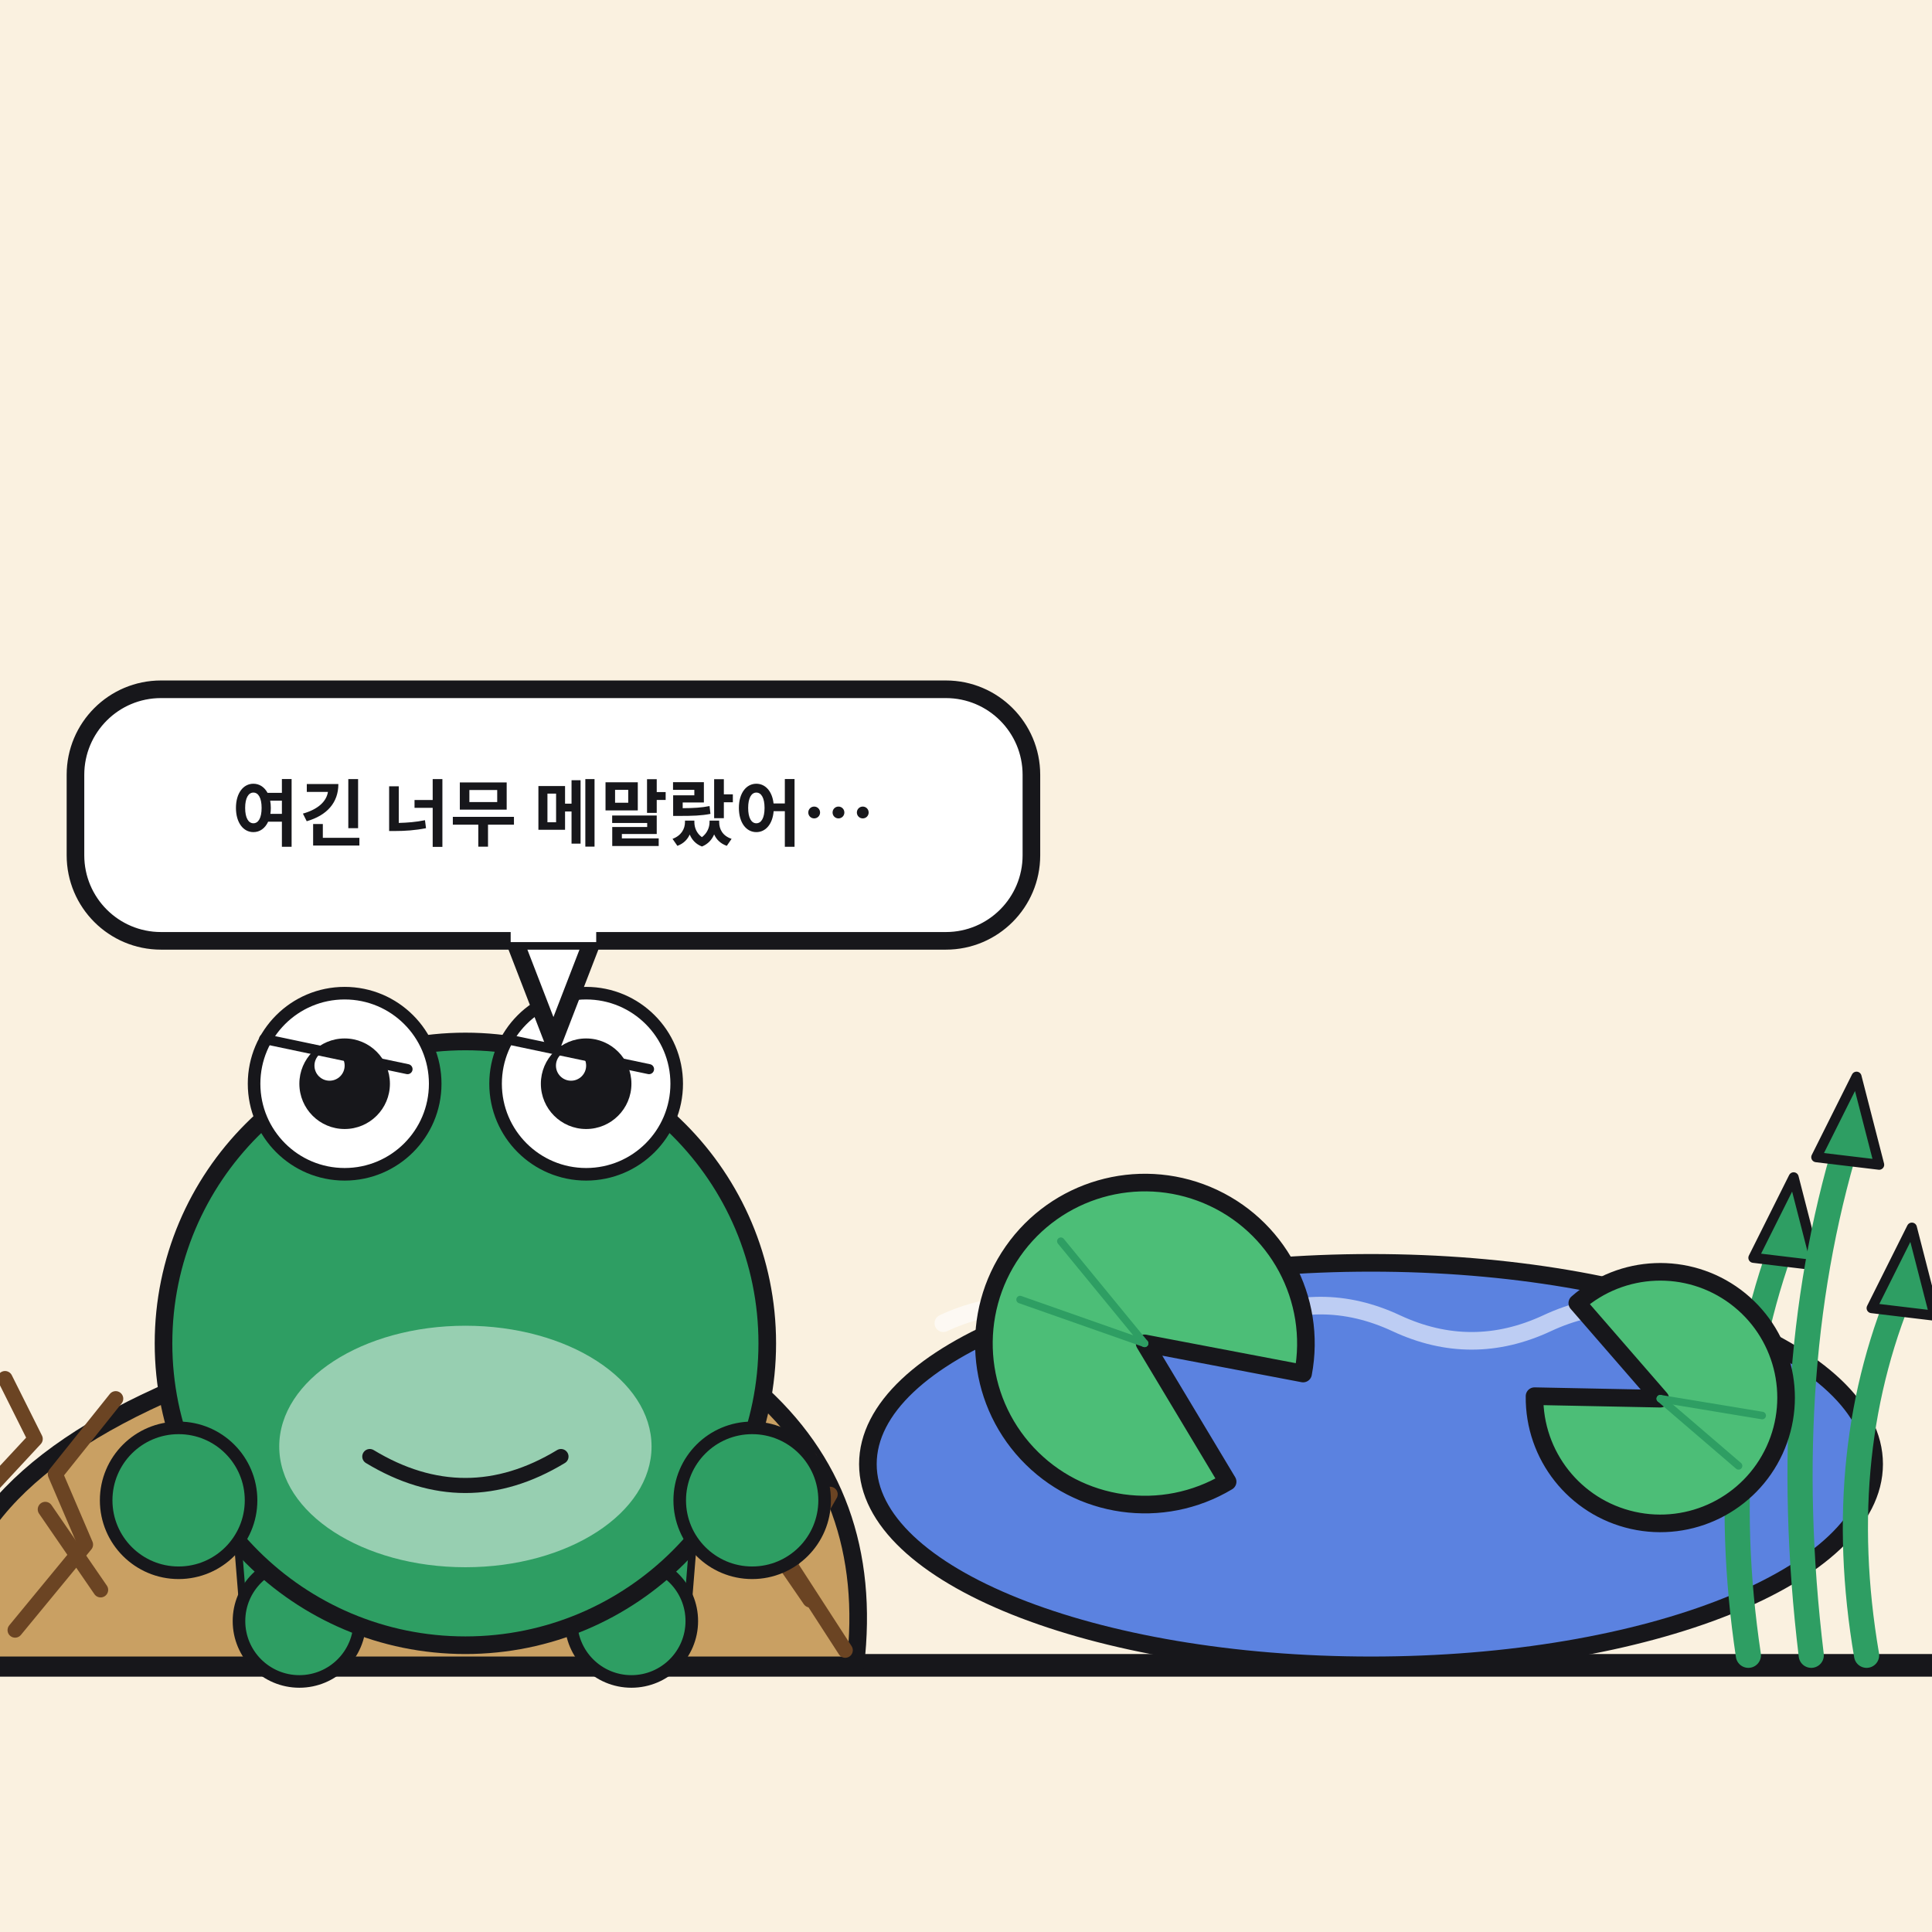
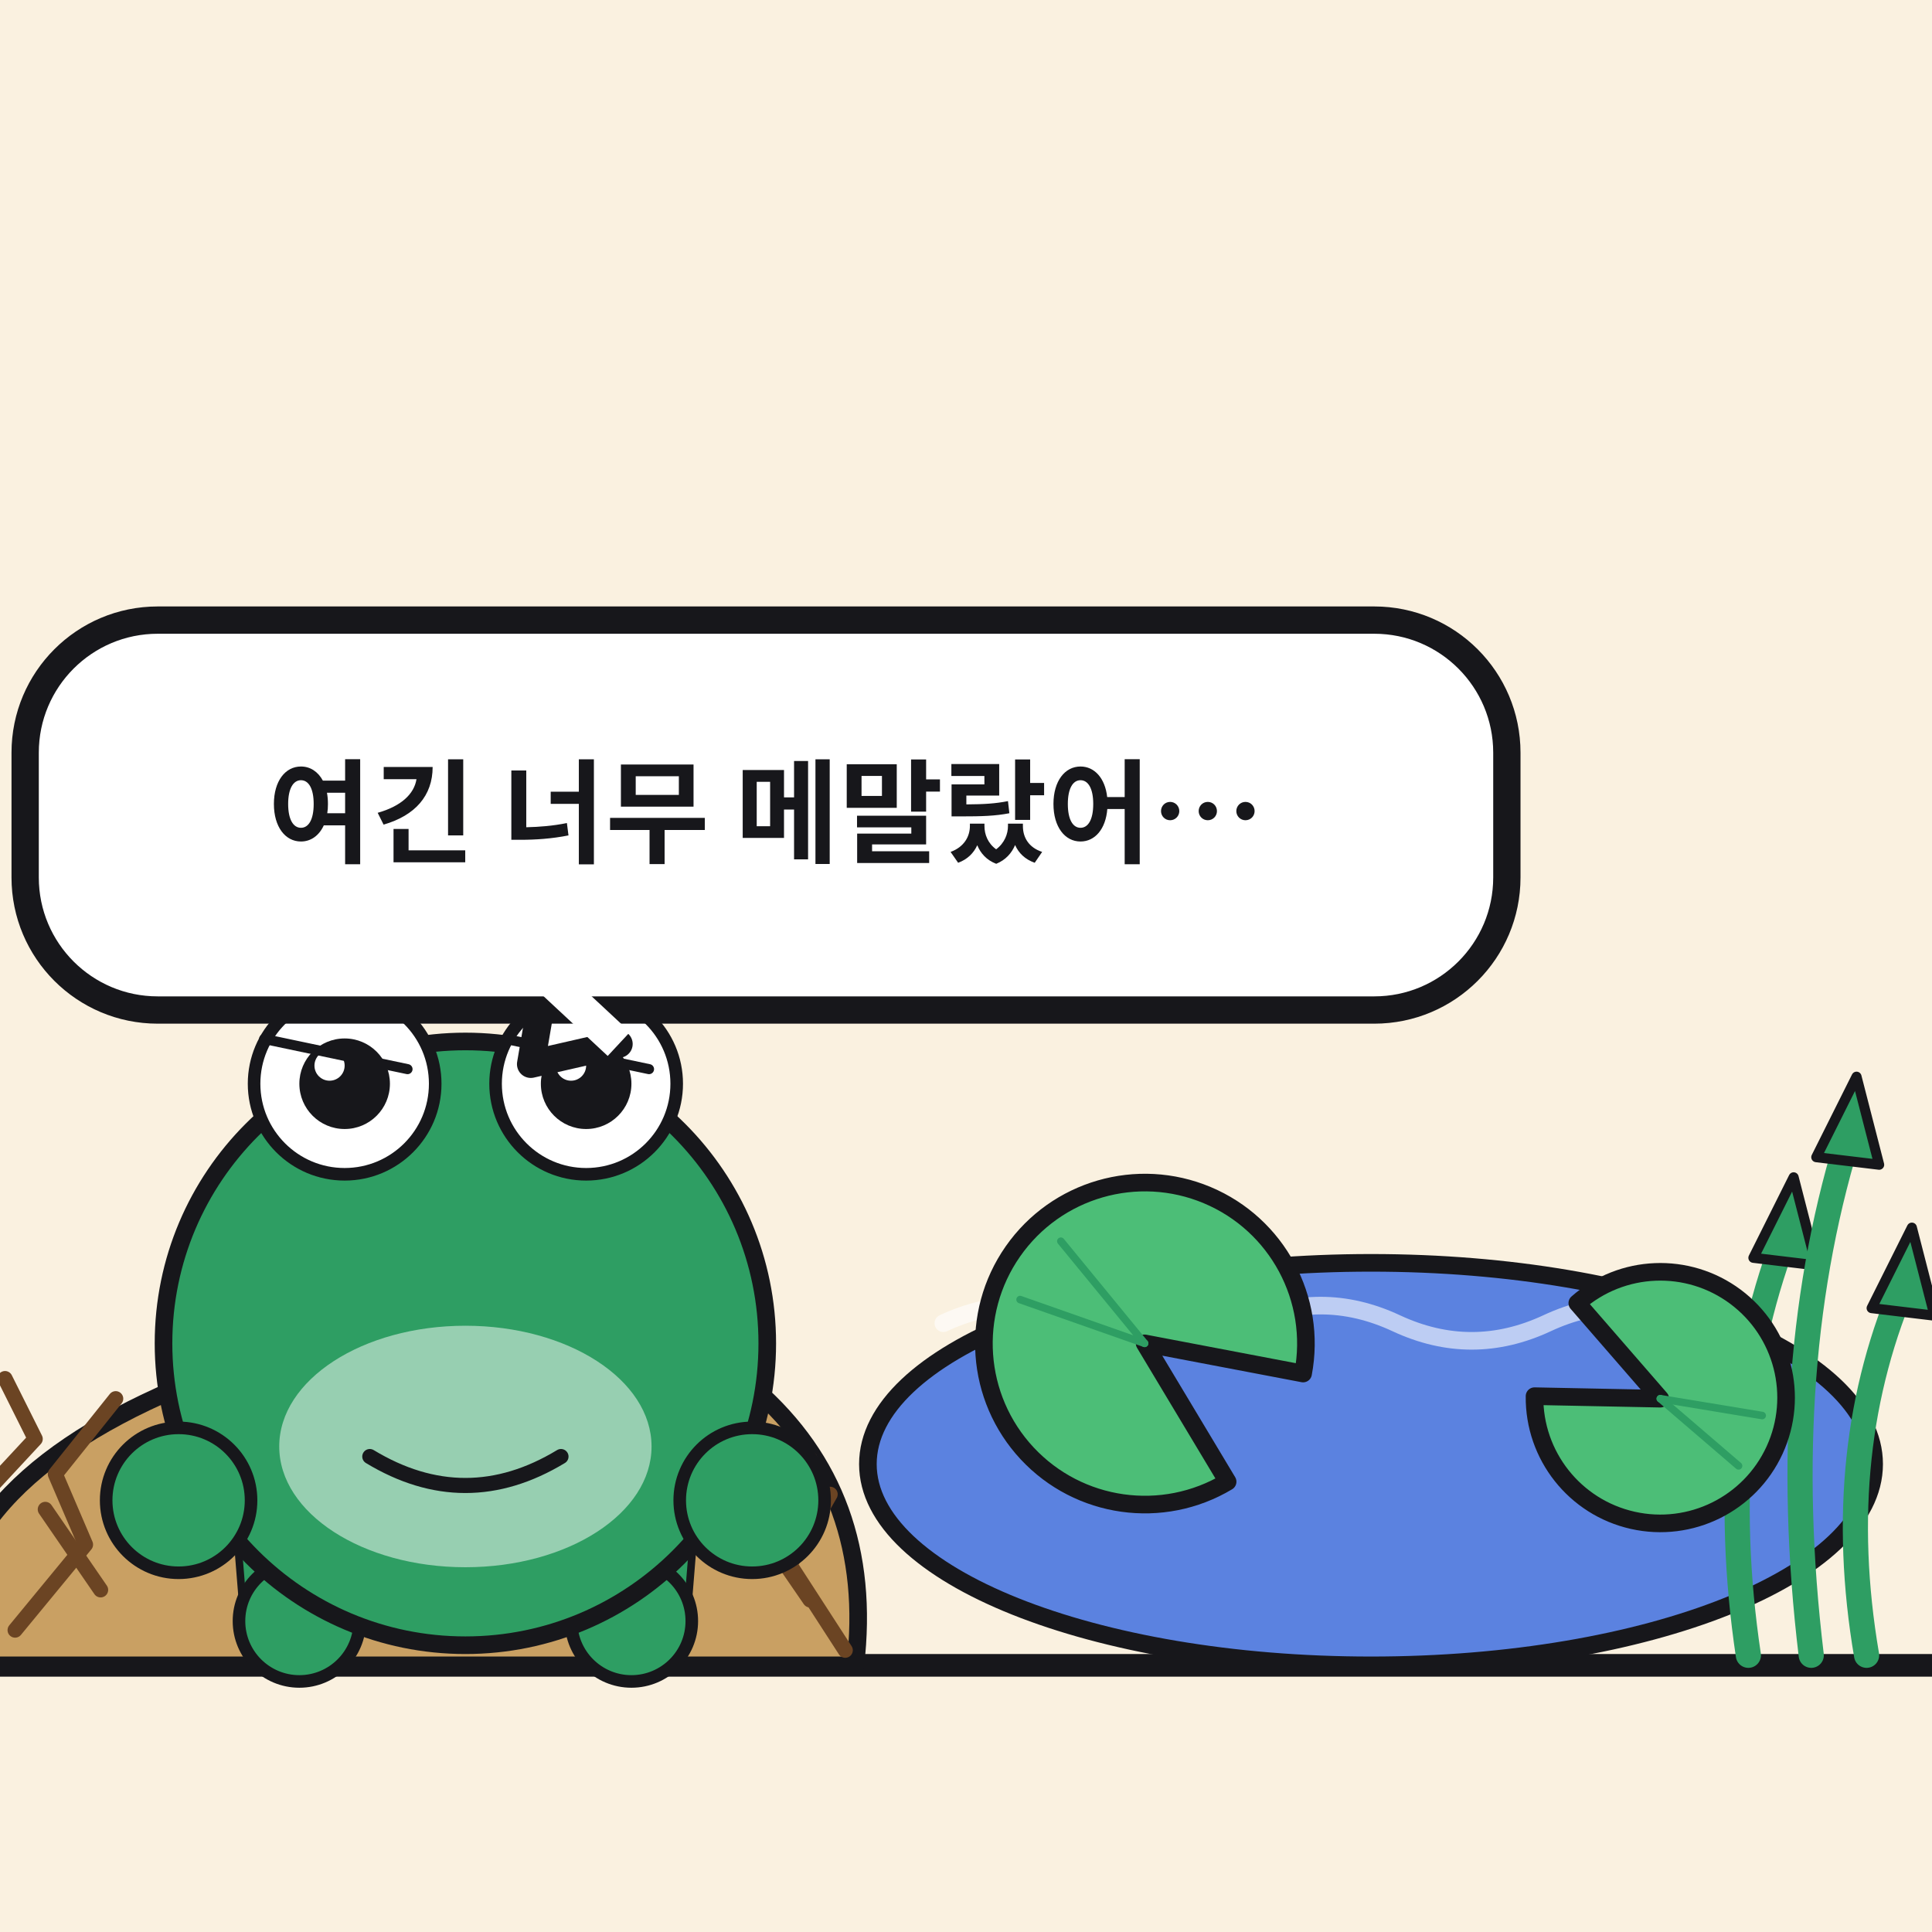
<svg xmlns="http://www.w3.org/2000/svg" viewBox="0 0 768 768" width="768" height="768">
  <rect width="768" height="768" fill="#FAF1E0" />
  <g id="agentAction">
    <g transform="translate(384,384) scale(1.0) translate(-384.0,-384.0)">
      <rect x="-307" y="-307" width="1382" height="1382" fill="#FAF1E0" />
      <path d="M-307.2,662.0 L1075.2,662.0" stroke="#17171B" stroke-width="9" stroke-linecap="butt" fill="none" />
      <path d="M-20,662 Q-28,594 70,552 L300,552 Q348,594 340,662 Z" fill="#C9A063" stroke="#17171B" stroke-width="7" />
      <path d="M6,648 L34,614 L22,586 L46,556" fill="none" stroke="#6B4423" stroke-width="6" stroke-linecap="round" stroke-linejoin="round" fill-rule="evenodd" />
      <path d="M-12,600 L14,572 L2,548" fill="none" stroke="#6B4423" stroke-width="6" stroke-linecap="round" stroke-linejoin="round" fill-rule="evenodd" />
      <path d="M40,632 L18,600" fill="none" stroke="#6B4423" stroke-width="6" stroke-linecap="round" stroke-linejoin="round" fill-rule="evenodd" />
      <path d="M322,636 L300,604 L316,576" fill="none" stroke="#6B4423" stroke-width="6" stroke-linecap="round" stroke-linejoin="round" fill-rule="evenodd" />
      <path d="M336,656 L314,622 L330,594" fill="none" stroke="#6B4423" stroke-width="6" stroke-linecap="round" stroke-linejoin="round" fill-rule="evenodd" />
      <path d="M300,600 L322,580" fill="none" stroke="#6B4423" stroke-width="6" stroke-linecap="round" stroke-linejoin="round" fill-rule="evenodd" />
      <ellipse cx="545" cy="582" rx="200" ry="80" fill="#5B82E0" stroke="#17171B" stroke-width="7" />
      <path d="M375,526 q30,-14 60,0 q30,14 60,0 q30,-14 60,0 q30,14 60,0 q30,-14 60,0" fill="none" stroke="#FFFFFF" stroke-width="7" stroke-linecap="round" opacity="0.6" />
      <path d="M695,658 Q681,564 711,488" fill="none" stroke="#2E9E63" stroke-width="10" stroke-linecap="round" />
      <path d="M697,500 L713,468 L722,503 Z" fill="#2E9E63" stroke="#17171B" stroke-width="4" stroke-linejoin="round" />
      <path d="M720,658 Q706,542 736,448" fill="none" stroke="#2E9E63" stroke-width="10" stroke-linecap="round" />
      <path d="M722,460 L738,428 L747,463 Z" fill="#2E9E63" stroke="#17171B" stroke-width="4" stroke-linejoin="round" />
      <path d="M742,658 Q728,576 758,508" fill="none" stroke="#2E9E63" stroke-width="10" stroke-linecap="round" />
      <path d="M744,520 L760,488 L769,523 Z" fill="#2E9E63" stroke="#17171B" stroke-width="4" stroke-linejoin="round" />
      <path d="M660,556 L610,555 A50,50 0 1 0 627,518 Z" fill="#4CBE77" stroke="#17171B" stroke-width="7" stroke-linejoin="round" />
      <path d="M660.0,556.0 L691.1,582.7" stroke="#2E9E63" stroke-width="3" stroke-linecap="round" fill="none" />
      <path d="M660.0,556.0 L700.5,562.7" stroke="#2E9E63" stroke-width="3" stroke-linecap="round" fill="none" />
      <path d="M455,534 L518,546 A64,64 0 1 0 488,589 Z" fill="#4CBE77" stroke="#17171B" stroke-width="7" stroke-linejoin="round" />
      <path d="M455.0,534.0 L421.7,493.4" stroke="#2E9E63" stroke-width="3" stroke-linecap="round" fill="none" />
      <path d="M455.0,534.0 L405.5,516.6" stroke="#2E9E63" stroke-width="3" stroke-linecap="round" fill="none" />
      <g transform="translate(185.0,534.0) scale(1.0,1.0) translate(-185.0,-534.0)">
        <path d="M113.0,570.0 L119.0,644.4" stroke="#17171B" stroke-width="46.8" stroke-linecap="round" fill="none" />
        <path d="M113.0,570.0 L119.0,644.4" stroke="#2E9E63" stroke-width="40.8" stroke-linecap="round" fill="none" />
        <circle cx="119.0" cy="644.4" r="24.0" fill="#2E9E63" stroke="#17171B" stroke-width="5" />
        <path d="M257.0,570.0 L251.0,644.4" stroke="#17171B" stroke-width="46.8" stroke-linecap="round" fill="none" />
        <path d="M257.0,570.0 L251.0,644.4" stroke="#2E9E63" stroke-width="40.8" stroke-linecap="round" fill="none" />
        <circle cx="251.0" cy="644.4" r="24.0" fill="#2E9E63" stroke="#17171B" stroke-width="5" />
        <circle cx="185.0" cy="534.0" r="120.0" fill="#2E9E63" stroke="#17171B" stroke-width="7" />
        <ellipse cx="185" cy="575" rx="74" ry="48" fill="#FFFFFF" opacity="0.5" />
        <circle cx="71.0" cy="596.4" r="28.8" fill="#2E9E63" stroke="#17171B" stroke-width="5" />
        <circle cx="299.0" cy="596.4" r="28.8" fill="#2E9E63" stroke="#17171B" stroke-width="5" />
        <circle cx="137.0" cy="430.8" r="36.0" fill="#FFFFFF" stroke="#17171B" stroke-width="5" />
        <circle cx="137.0" cy="430.8" r="18.0" fill="#17171B" stroke="none" stroke-width="0" opacity="1.0" />
        <circle cx="131.0" cy="423.6" r="6.0" fill="#FFFFFF" stroke="none" stroke-width="0" opacity="1.0" />
        <path d="M105,413 L162,425" stroke="#17171B" stroke-width="4" stroke-linecap="round" opacity="1.0" />
        <circle cx="233.0" cy="430.8" r="36.0" fill="#FFFFFF" stroke="#17171B" stroke-width="5" />
        <circle cx="233.0" cy="430.8" r="18.0" fill="#17171B" stroke="none" stroke-width="0" opacity="1.0" />
        <circle cx="227.0" cy="423.6" r="6.0" fill="#FFFFFF" stroke="none" stroke-width="0" opacity="1.0" />
        <path d="M201,413 L258,425" stroke="#17171B" stroke-width="4" stroke-linecap="round" opacity="1.0" />
        <path d="M147,579 Q185,602 223,579" fill="none" stroke="#17171B" stroke-width="6" stroke-linecap="round" opacity="1.0" />
      </g>
    </g>
  </g>
  <g id="patientImpact" />
  <g id="resultState">
    <g opacity="1.0">
-       <path d="M203,370 L220,414 L237,370 Z" fill="#FFFFFF" stroke="#17171B" stroke-width="7" stroke-linejoin="round" />
-       <rect x="30.0" y="274.0" width="380.0" height="100.0" rx="34" fill="#FFFFFF" stroke="#17171B" stroke-width="7" />
-       <path d="M203,370 L237,370" stroke="#FFFFFF" stroke-width="9" stroke-linecap="butt" />
-       <text x="220" y="334" font-family="Noto Sans CJK KR, Noto Sans KR, Pretendard, Apple SD Gothic Neo, Malgun Gothic, sans-serif" font-size="29" font-weight="700" fill="#17171B" text-anchor="middle">
-         <tspan fill="#17171B" font-size="29.0">여긴 너무 메말랐어…</tspan>
-       </text>
+       <path d="M217,388 L211,423 L246,415 Z" fill="#FFFFFF" stroke="#17171B" stroke-width="11" stroke-linejoin="round" />
+       <g transform="translate(84.5,0.0) translate(220.0,324.0) scale(1.550) translate(-220.0,-324.0)">
+         <rect x="30.0" y="274.0" width="380.0" height="100.0" rx="34" fill="#FFFFFF" stroke="#17171B" stroke-width="7" />
+         <text x="220" y="334" font-family="Noto Sans CJK KR, Noto Sans KR, Pretendard, Apple SD Gothic Neo, Malgun Gothic, sans-serif" font-size="29" font-weight="700" fill="#17171B" text-anchor="middle">
+           <tspan fill="#17171B" font-size="29.0">여긴 너무 메말랐어…</tspan>
+         </text>
+       </g>
+       <path d="M217,388 L246,415" stroke="#FFFFFF" stroke-width="13" stroke-linecap="butt" />
    </g>
  </g>
</svg>
